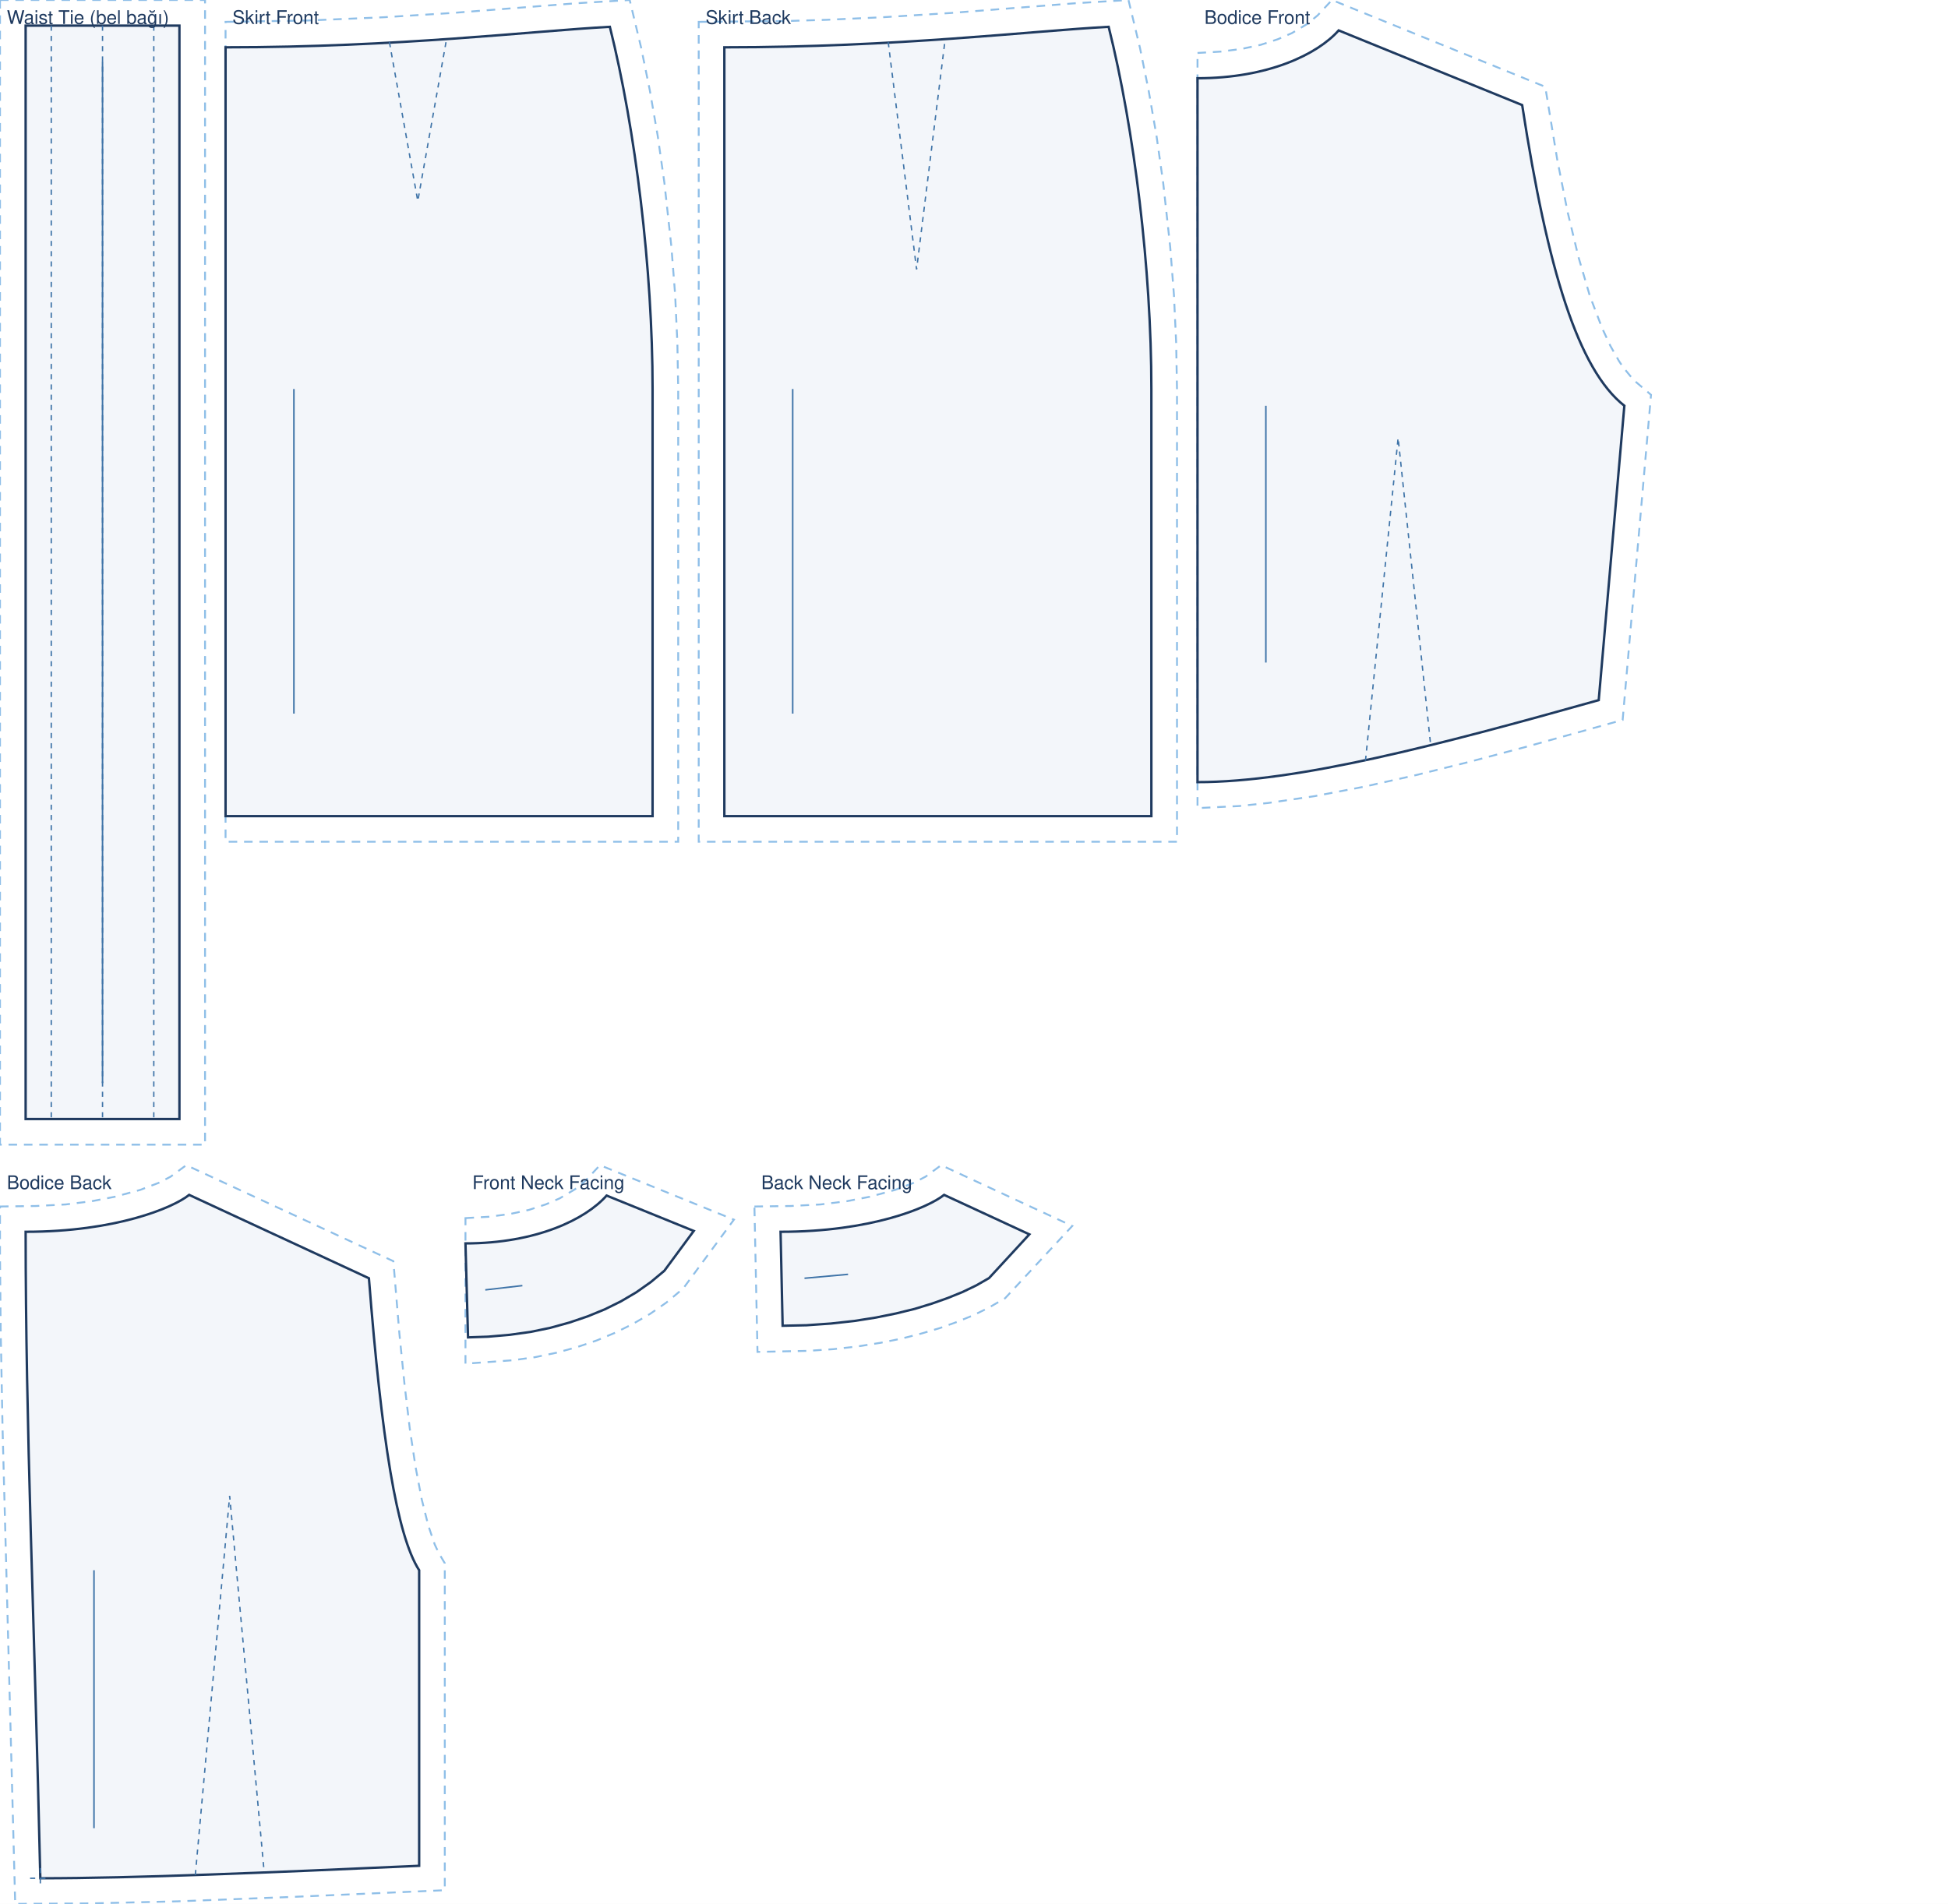
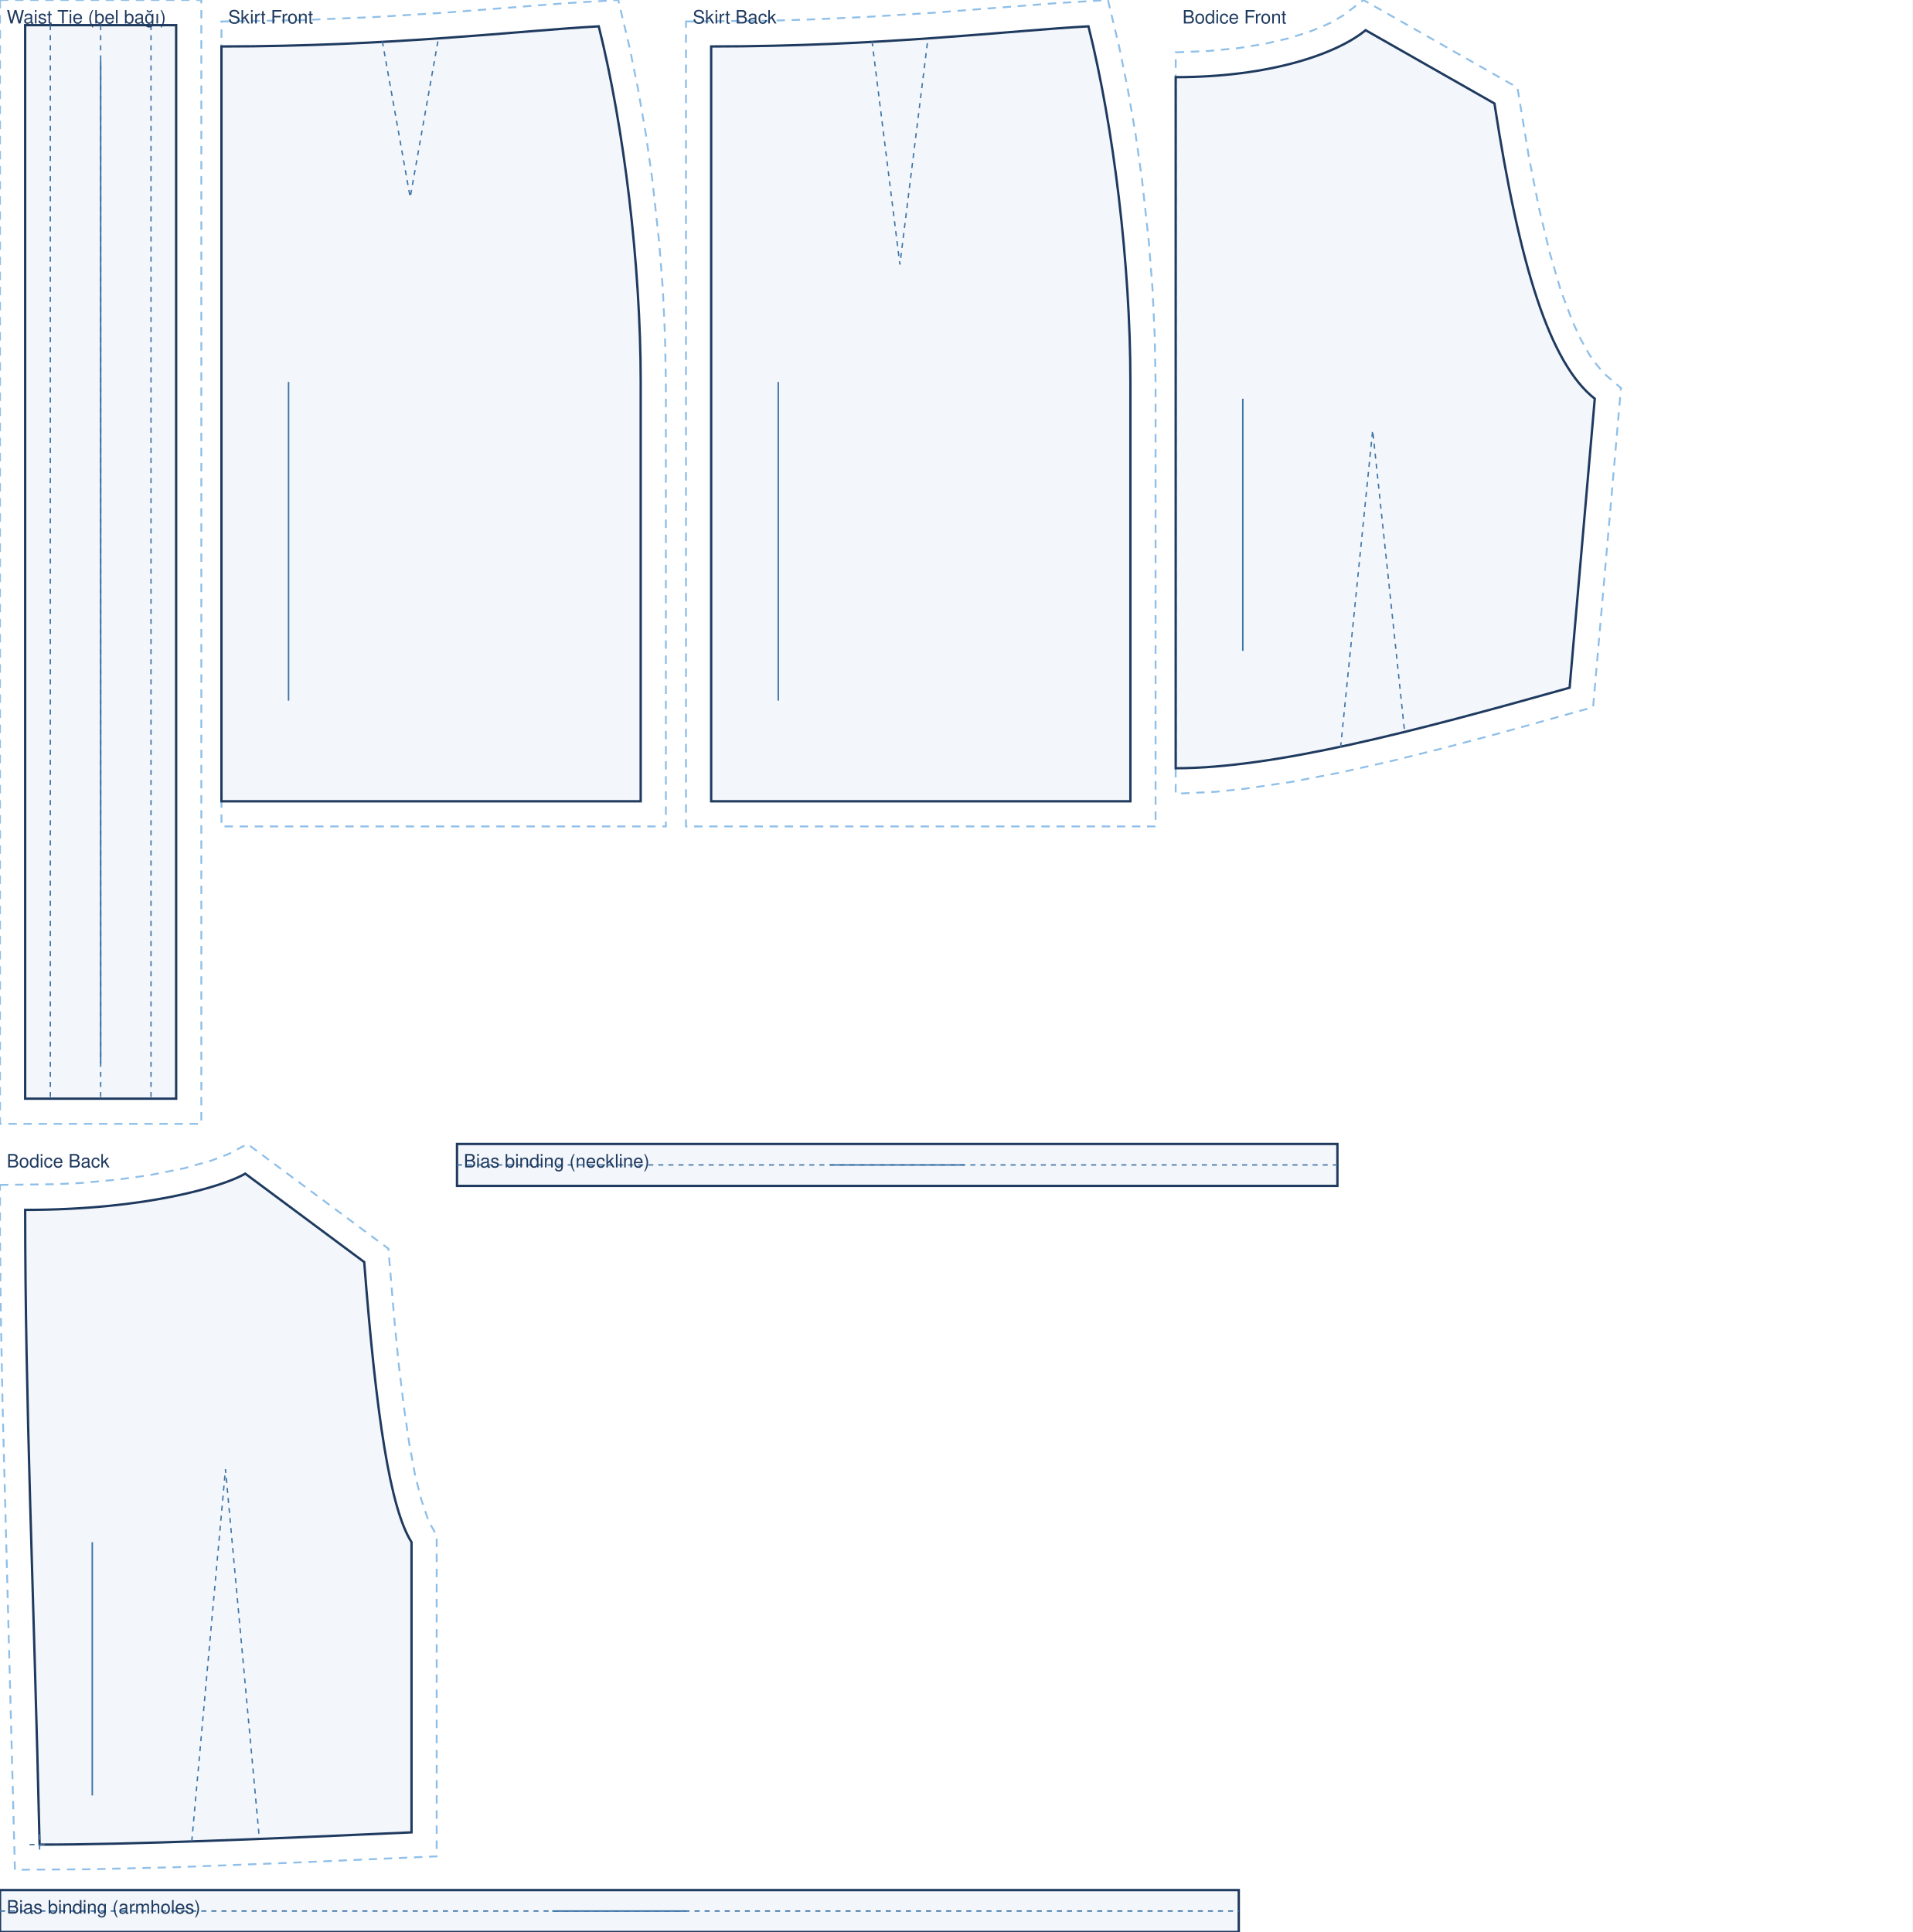
- <svg xmlns="http://www.w3.org/2000/svg" viewBox="0 0 1140.0 1114.4" width="100%" role="img">
-   <rect width="1140.0" height="1114.4" fill="#fff" />
+ <svg xmlns="http://www.w3.org/2000/svg" viewBox="0 0 1140.0 1151.8" width="100%" role="img">
+   <rect width="1140.0" height="1151.8" fill="#fff" />
  <path transform="translate(15.0 15.0)" d="M -15.0 -15.0 L 105.0 -15.0 L 105.0 655.0 L -15.0 655.0 Z" fill="none" stroke="#8fbfe8" stroke-width="1.1" stroke-dasharray="5 4" />
  <path transform="translate(15.0 15.0)" d="M 0.0 0.0 L 90.0 0.0 L 90.0 640.0 L 0.0 640.0 Z" fill="rgba(63,116,168,.06)" stroke="#1f3a5f" stroke-width="1.4" />
  <path transform="translate(15.0 15.0)" d="M 45.0 0.0 L 45.0 640.0 M 15.0 0.0 L 15.0 640.0 M 75.0 0.0 L 75.0 640.0" fill="none" stroke="#3f74a8" stroke-width="0.8" stroke-dasharray="3 3" />
  <line transform="translate(15.0 15.0)" x1="45.0" y1="21.0" x2="45.0" y2="619.0" stroke="#3f74a8" stroke-width="0.9" />
  <text transform="translate(15.0 15.0)" x="-11.0" y="-1.0" font-family="Helvetica,Arial,sans-serif" font-size="11" fill="#1f3a5f">Waist Tie (bel bağı)</text>
  <path transform="translate(132.0 27.7)" d="M 0.0 -14.9 L 48.2 -15.7 L 92.5 -17.6 L 132.5 -20.1 L 205.4 -25.8 L 236.5 -27.7 L 243.2 0.2 L 248.3 25.3 L 252.9 51.8 L 256.8 79.2 L 260.9 116.6 L 263.1 144.8 L 264.4 172.8 L 264.9 200.0 L 264.9 465.0 L 0.0 465.0 Z" fill="none" stroke="#8fbfe8" stroke-width="1.1" stroke-dasharray="5 4" />
  <path transform="translate(132.0 27.7)" d="M 0.0 0.0 C 101.2 0.0 179.9 -9.6 224.9 -12.0 C 239.9 48.0 249.9 130.0 249.9 200.0 L 249.9 450.0 C 149.9 450.0 75.0 450.0 0.0 450.0 L 0.0 0.0 Z" fill="rgba(63,116,168,.06)" stroke="#1f3a5f" stroke-width="1.4" />
  <path transform="translate(132.0 27.7)" d="M 95.9 -3.0 L 112.5 90.0 L 129.0 -3.0" fill="none" stroke="#3f74a8" stroke-width="0.8" stroke-dasharray="3 3" />
  <line transform="translate(132.0 27.7)" x1="40.0" y1="200.0" x2="40.0" y2="390.0" stroke="#3f74a8" stroke-width="0.9" />
  <text transform="translate(132.0 27.7)" x="4.0" y="-13.7" font-family="Helvetica,Arial,sans-serif" font-size="11" fill="#1f3a5f">Skirt Front</text>
  <path transform="translate(423.9 27.7)" d="M -15.0 -14.9 L 36.5 -15.4 L 59.7 -16.1 L 92.5 -17.6 L 132.5 -20.1 L 205.4 -25.8 L 236.5 -27.7 L 243.2 0.2 L 248.3 25.3 L 252.9 51.8 L 256.8 79.2 L 260.9 116.6 L 263.1 144.8 L 264.4 172.8 L 264.9 200.0 L 264.9 465.0 L -15.0 465.0 Z" fill="none" stroke="#8fbfe8" stroke-width="1.1" stroke-dasharray="5 4" />
  <path transform="translate(423.9 27.7)" d="M 0.0 0.0 C 101.2 0.0 179.9 -9.6 224.9 -12.0 C 239.9 48.0 249.9 130.0 249.9 200.0 L 249.9 450.0 C 149.9 450.0 75.0 450.0 0.0 450.0 L 0.0 0.0 Z" fill="rgba(63,116,168,.06)" stroke="#1f3a5f" stroke-width="1.4" />
  <path transform="translate(423.9 27.7)" d="M 95.9 -3.0 L 112.5 130.0 L 129.0 -3.0" fill="none" stroke="#3f74a8" stroke-width="0.8" stroke-dasharray="3 3" />
  <line transform="translate(423.9 27.7)" x1="40.0" y1="200.0" x2="40.0" y2="390.0" stroke="#3f74a8" stroke-width="0.9" />
  <text transform="translate(423.9 27.7)" x="-11.0" y="-13.7" font-family="Helvetica,Arial,sans-serif" font-size="11" fill="#1f3a5f">Skirt Back</text>
-   <path transform="translate(700.8 17.8)" d="M 0.0 13.2 L 13.6 12.4 L 26.0 10.8 L 37.1 8.4 L 46.9 5.2 L 55.2 1.6 L 64.1 -3.7 L 70.3 -8.8 L 78.7 -17.8 L 203.5 33.0 L 210.5 75.5 L 216.5 105.9 L 222.9 132.5 L 229.6 155.4 L 236.8 174.3 L 241.7 184.8 L 246.7 193.6 L 249.2 197.3 L 254.2 203.4 L 256.6 205.8 L 265.4 213.3 L 248.8 403.6 L 192.8 419.2 L 159.6 428.0 L 127.8 435.9 L 97.4 442.7 L 68.6 448.2 L 41.4 452.2 L 24.3 454.0 L 0.0 455.2 L 0.0 43.5 Z" fill="none" stroke="#8fbfe8" stroke-width="1.1" stroke-dasharray="5 4" />
-   <path transform="translate(700.8 17.8)" d="M 0.0 28.0 C 41.3 28.0 70.2 14.0 82.6 0.0 L 190.0 43.7 C 204.9 140.5 222.9 198.6 249.8 219.7 L 234.8 392.0 C 140.8 418.4 58.7 440.0 0.0 440.0 C 0.0 275.2 0.0 151.6 0.0 28.0 Z" fill="rgba(63,116,168,.06)" stroke="#1f3a5f" stroke-width="1.4" />
-   <path transform="translate(700.8 17.8)" d="M 98.3 427.5 L 117.4 238.5 L 136.5 418.8" fill="none" stroke="#3f74a8" stroke-width="0.8" stroke-dasharray="3 3" />
-   <line transform="translate(700.8 17.8)" x1="40.0" y1="219.7" x2="40.0" y2="370.0" stroke="#3f74a8" stroke-width="0.9" />
-   <text transform="translate(700.8 17.8)" x="4.0" y="-3.8" font-family="Helvetica,Arial,sans-serif" font-size="11" fill="#1f3a5f">Bodice Front</text>
-   <path transform="translate(15.0 699.4)" d="M -15.0 6.8 L 6.1 6.5 L 23.4 5.6 L 38.7 3.7 L 52.2 1.1 L 67.0 -2.9 L 78.0 -7.1 L 84.9 -10.7 L 94.0 -17.4 L 215.2 38.8 L 218.7 80.9 L 221.7 110.6 L 224.8 136.8 L 228.2 159.3 L 231.8 178.2 L 235.6 193.4 L 239.4 204.6 L 241.8 209.7 L 245.3 215.6 L 245.3 407.0 L 156.4 410.9 L 89.1 413.5 L 38.3 414.7 L -6.1 415.0 L -13.5 136.9 L -14.6 78.7 L -15.0 35.8 Z" fill="none" stroke="#8fbfe8" stroke-width="1.1" stroke-dasharray="5 4" />
-   <path transform="translate(15.0 699.4)" d="M 0.0 21.6 C 52.7 21.6 86.2 7.6 95.7 0.0 L 200.9 48.8 C 208.3 142.8 217.1 199.2 230.3 219.7 L 230.3 392.7 C 141.6 396.7 64.0 400.0 8.6 400.0 C 5.1 248.6 0.0 135.1 0.0 21.6 Z" fill="rgba(63,116,168,.06)" stroke="#1f3a5f" stroke-width="1.4" />
-   <path transform="translate(15.0 699.4)" d="M 99.3 398.1 L 119.4 176.2 L 139.6 396.5 M 2.6 400.0 L 14.6 400.0 M 8.6 394.0 L 8.6 406.0" fill="none" stroke="#3f74a8" stroke-width="0.8" stroke-dasharray="3 3" />
-   <line transform="translate(15.0 699.4)" x1="40.0" y1="219.7" x2="40.0" y2="370.7" stroke="#3f74a8" stroke-width="0.9" />
-   <text transform="translate(15.0 699.4)" x="-11.0" y="-3.4" font-family="Helvetica,Arial,sans-serif" font-size="11" fill="#1f3a5f">Bodice Back</text>
-   <path transform="translate(272.4 699.8)" d="M 0.0 13.2 L 13.6 12.4 L 26.0 10.8 L 37.1 8.4 L 46.9 5.2 L 55.2 1.6 L 64.1 -3.7 L 70.3 -8.8 L 78.7 -17.8 L 157.1 14.1 L 127.4 54.4 L 117.6 62.6 L 108.1 69.2 L 98.2 75.0 L 87.8 80.2 L 76.8 84.8 L 65.3 88.7 L 53.2 92.0 L 40.7 94.6 L 27.6 96.4 L 0.0 98.4 Z" fill="none" stroke="#8fbfe8" stroke-width="1.1" stroke-dasharray="5 4" />
-   <path transform="translate(272.4 699.8)" d="M 0.0 28.0 C 41.3 28.0 70.2 14.0 82.6 0.0 L 133.6 20.7 L 116.4 44.0 L 108.5 50.6 L 100.0 56.6 L 91.0 61.9 L 81.5 66.6 L 71.5 70.7 L 60.9 74.3 L 49.7 77.4 L 38.1 79.8 L 25.9 81.5 L 13.2 82.6 L 1.5 83.0 Z" fill="rgba(63,116,168,.06)" stroke="#1f3a5f" stroke-width="1.4" />
-   <line transform="translate(272.4 699.8)" x1="11.6" y1="55.2" x2="33.3" y2="52.7" stroke="#3f74a8" stroke-width="0.9" />
-   <text transform="translate(272.4 699.8)" x="4.0" y="-3.8" font-family="Helvetica,Arial,sans-serif" font-size="11" fill="#1f3a5f">Front Neck Facing</text>
-   <path transform="translate(456.8 699.4)" d="M -15.3 6.8 L 6.1 6.5 L 23.4 5.6 L 38.7 3.7 L 52.2 1.1 L 67.0 -2.9 L 78.0 -7.1 L 84.9 -10.7 L 94.0 -17.4 L 170.7 18.2 L 131.4 60.5 L 121.5 66.2 L 112.7 70.5 L 103.4 74.3 L 93.4 77.9 L 82.6 81.1 L 70.9 84.1 L 58.4 86.6 L 45.1 88.7 L 30.9 90.3 L 15.8 91.3 L -13.5 91.9 Z" fill="none" stroke="#8fbfe8" stroke-width="1.1" stroke-dasharray="5 4" />
-   <path transform="translate(456.8 699.4)" d="M 0.0 21.6 C 52.7 21.6 86.2 7.6 95.7 0.0 L 145.6 23.1 L 122.0 48.7 L 114.5 53.0 L 106.6 56.8 L 98.0 60.3 L 88.7 63.6 L 78.6 66.7 L 67.6 69.4 L 55.8 71.8 L 43.1 73.8 L 29.5 75.3 L 15.2 76.3 L 1.2 76.6 Z" fill="rgba(63,116,168,.06)" stroke="#1f3a5f" stroke-width="1.4" />
-   <line transform="translate(456.8 699.4)" x1="14.0" y1="48.8" x2="39.5" y2="46.5" stroke="#3f74a8" stroke-width="0.9" />
-   <text transform="translate(456.8 699.4)" x="-11.3" y="-3.4" font-family="Helvetica,Arial,sans-serif" font-size="11" fill="#1f3a5f">Back Neck Facing</text>
+   <path transform="translate(700.8 18.0)" d="M 0.0 13.2 L 19.5 12.4 L 37.3 10.7 L 53.3 8.1 L 67.5 4.8 L 79.7 0.9 L 86.8 -1.9 L 92.9 -4.7 L 100.1 -9.0 L 111.9 -18.0 L 203.7 34.2 L 210.5 75.5 L 216.5 105.9 L 222.9 132.5 L 229.6 155.4 L 236.8 174.3 L 241.7 184.8 L 246.7 193.6 L 249.2 197.3 L 254.2 203.4 L 256.6 205.8 L 265.4 213.3 L 248.8 403.6 L 192.8 419.2 L 159.6 428.0 L 127.8 435.9 L 97.4 442.7 L 68.6 448.2 L 41.4 452.2 L 24.3 454.0 L 0.0 455.2 L 0.0 43.5 Z" fill="none" stroke="#8fbfe8" stroke-width="1.1" stroke-dasharray="5 4" />
+   <path transform="translate(700.8 18.0)" d="M 0.0 28.0 C 56.6 28.0 96.2 14.0 113.2 0.0 L 190.0 43.7 C 204.9 140.5 222.9 198.6 249.8 219.7 L 234.8 392.0 C 140.8 418.4 58.7 440.0 0.0 440.0 C 0.0 275.2 0.0 151.6 0.0 28.0 Z" fill="rgba(63,116,168,.06)" stroke="#1f3a5f" stroke-width="1.4" />
+   <path transform="translate(700.8 18.0)" d="M 98.3 427.5 L 117.4 238.5 L 136.5 418.8" fill="none" stroke="#3f74a8" stroke-width="0.8" stroke-dasharray="3 3" />
+   <line transform="translate(700.8 18.0)" x1="40.0" y1="219.7" x2="40.0" y2="370.0" stroke="#3f74a8" stroke-width="0.9" />
+   <text transform="translate(700.8 18.0)" x="4.0" y="-4.0" font-family="Helvetica,Arial,sans-serif" font-size="11" fill="#1f3a5f">Bodice Front</text>
+   <path transform="translate(15.0 699.7)" d="M -15.0 6.7 L 17.0 6.3 L 32.9 5.6 L 54.6 3.6 L 73.6 1.0 L 94.7 -3.2 L 110.7 -7.7 L 121.0 -11.6 L 132.5 -17.7 L 216.5 44.7 L 219.8 84.1 L 222.6 113.1 L 225.7 138.7 L 228.9 160.7 L 232.3 179.1 L 236.0 193.9 L 239.7 204.9 L 242.0 209.9 L 245.3 215.7 L 245.3 407.0 L 156.4 410.9 L 89.1 413.5 L 38.3 414.7 L -6.1 415.0 L -13.5 136.9 L -14.6 78.7 L -15.0 35.8 Z" fill="none" stroke="#8fbfe8" stroke-width="1.1" stroke-dasharray="5 4" />
+   <path transform="translate(15.0 699.7)" d="M 0.0 21.6 C 72.2 21.6 118.1 7.6 131.2 0.0 L 202.1 52.7 C 209.2 144.5 217.6 199.7 230.3 219.7 L 230.3 392.7 C 141.6 396.7 64.0 400.0 8.6 400.0 C 5.1 248.6 0.0 135.1 0.0 21.6 Z" fill="rgba(63,116,168,.06)" stroke="#1f3a5f" stroke-width="1.4" />
+   <path transform="translate(15.0 699.7)" d="M 99.3 398.1 L 119.4 176.2 L 139.6 396.5 M 2.6 400.0 L 14.6 400.0 M 8.6 394.0 L 8.6 406.0" fill="none" stroke="#3f74a8" stroke-width="0.8" stroke-dasharray="3 3" />
+   <line transform="translate(15.0 699.7)" x1="40.0" y1="219.7" x2="40.0" y2="370.7" stroke="#3f74a8" stroke-width="0.9" />
+   <text transform="translate(15.0 699.7)" x="-11.0" y="-3.7" font-family="Helvetica,Arial,sans-serif" font-size="11" fill="#1f3a5f">Bodice Back</text>
+   <path transform="translate(272.4 682.0)" d="M 0.0 0.0 L 524.8 0.0 L 524.8 25.0 L 0.0 25.0 Z" fill="rgba(63,116,168,.06)" stroke="#1f3a5f" stroke-width="1.4" />
+   <path transform="translate(272.4 682.0)" d="M 0.0 12.5 L 524.8 12.5" fill="none" stroke="#3f74a8" stroke-width="0.8" stroke-dasharray="3 3" />
+   <line transform="translate(272.4 682.0)" x1="222.4" y1="12.5" x2="302.4" y2="12.5" stroke="#3f74a8" stroke-width="0.9" />
+   <text transform="translate(272.4 682.0)" x="4.0" y="14.0" font-family="Helvetica,Arial,sans-serif" font-size="11" fill="#1f3a5f">Bias binding (neckline)</text>
+   <path transform="translate(0.0 1126.8)" d="M 0.0 0.0 L 738.4 0.0 L 738.4 25.0 L 0.0 25.0 Z" fill="rgba(63,116,168,.06)" stroke="#1f3a5f" stroke-width="1.4" />
+   <path transform="translate(0.0 1126.8)" d="M 0.0 12.5 L 738.4 12.5" fill="none" stroke="#3f74a8" stroke-width="0.8" stroke-dasharray="3 3" />
+   <line transform="translate(0.0 1126.8)" x1="329.2" y1="12.5" x2="409.2" y2="12.5" stroke="#3f74a8" stroke-width="0.9" />
+   <text transform="translate(0.0 1126.8)" x="4.0" y="14.0" font-family="Helvetica,Arial,sans-serif" font-size="11" fill="#1f3a5f">Bias binding (armholes)</text>
</svg>
